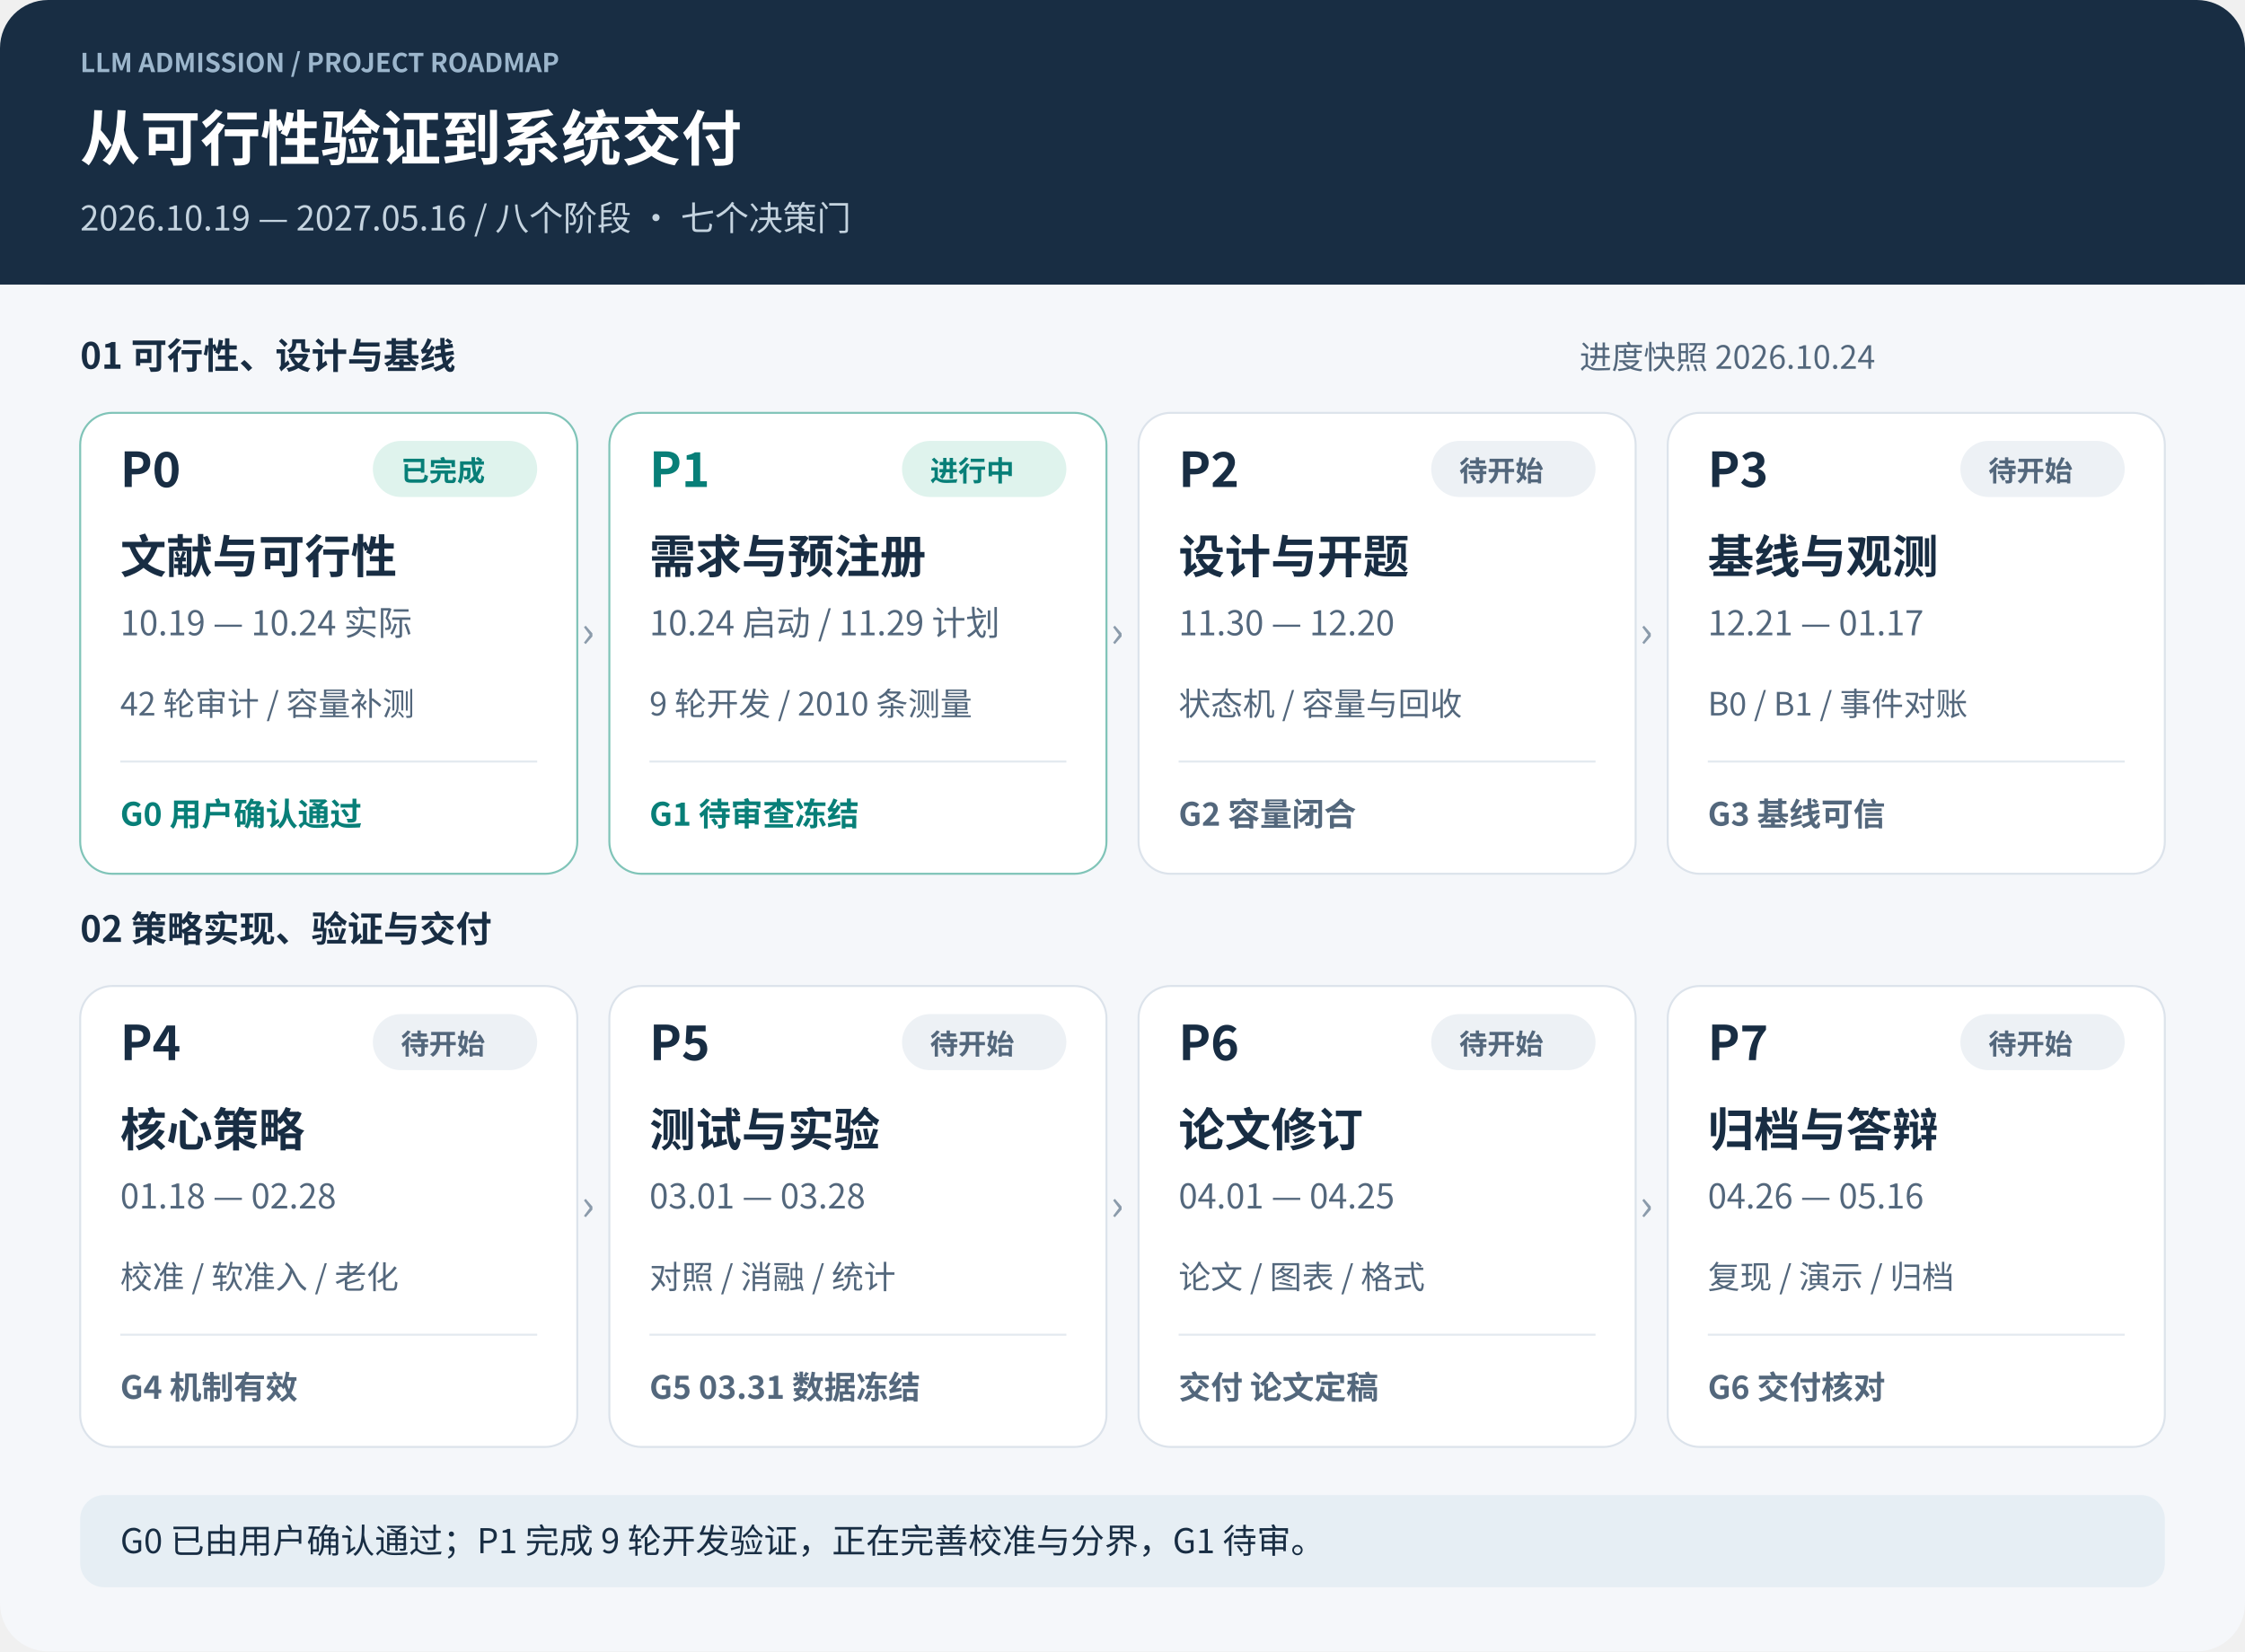
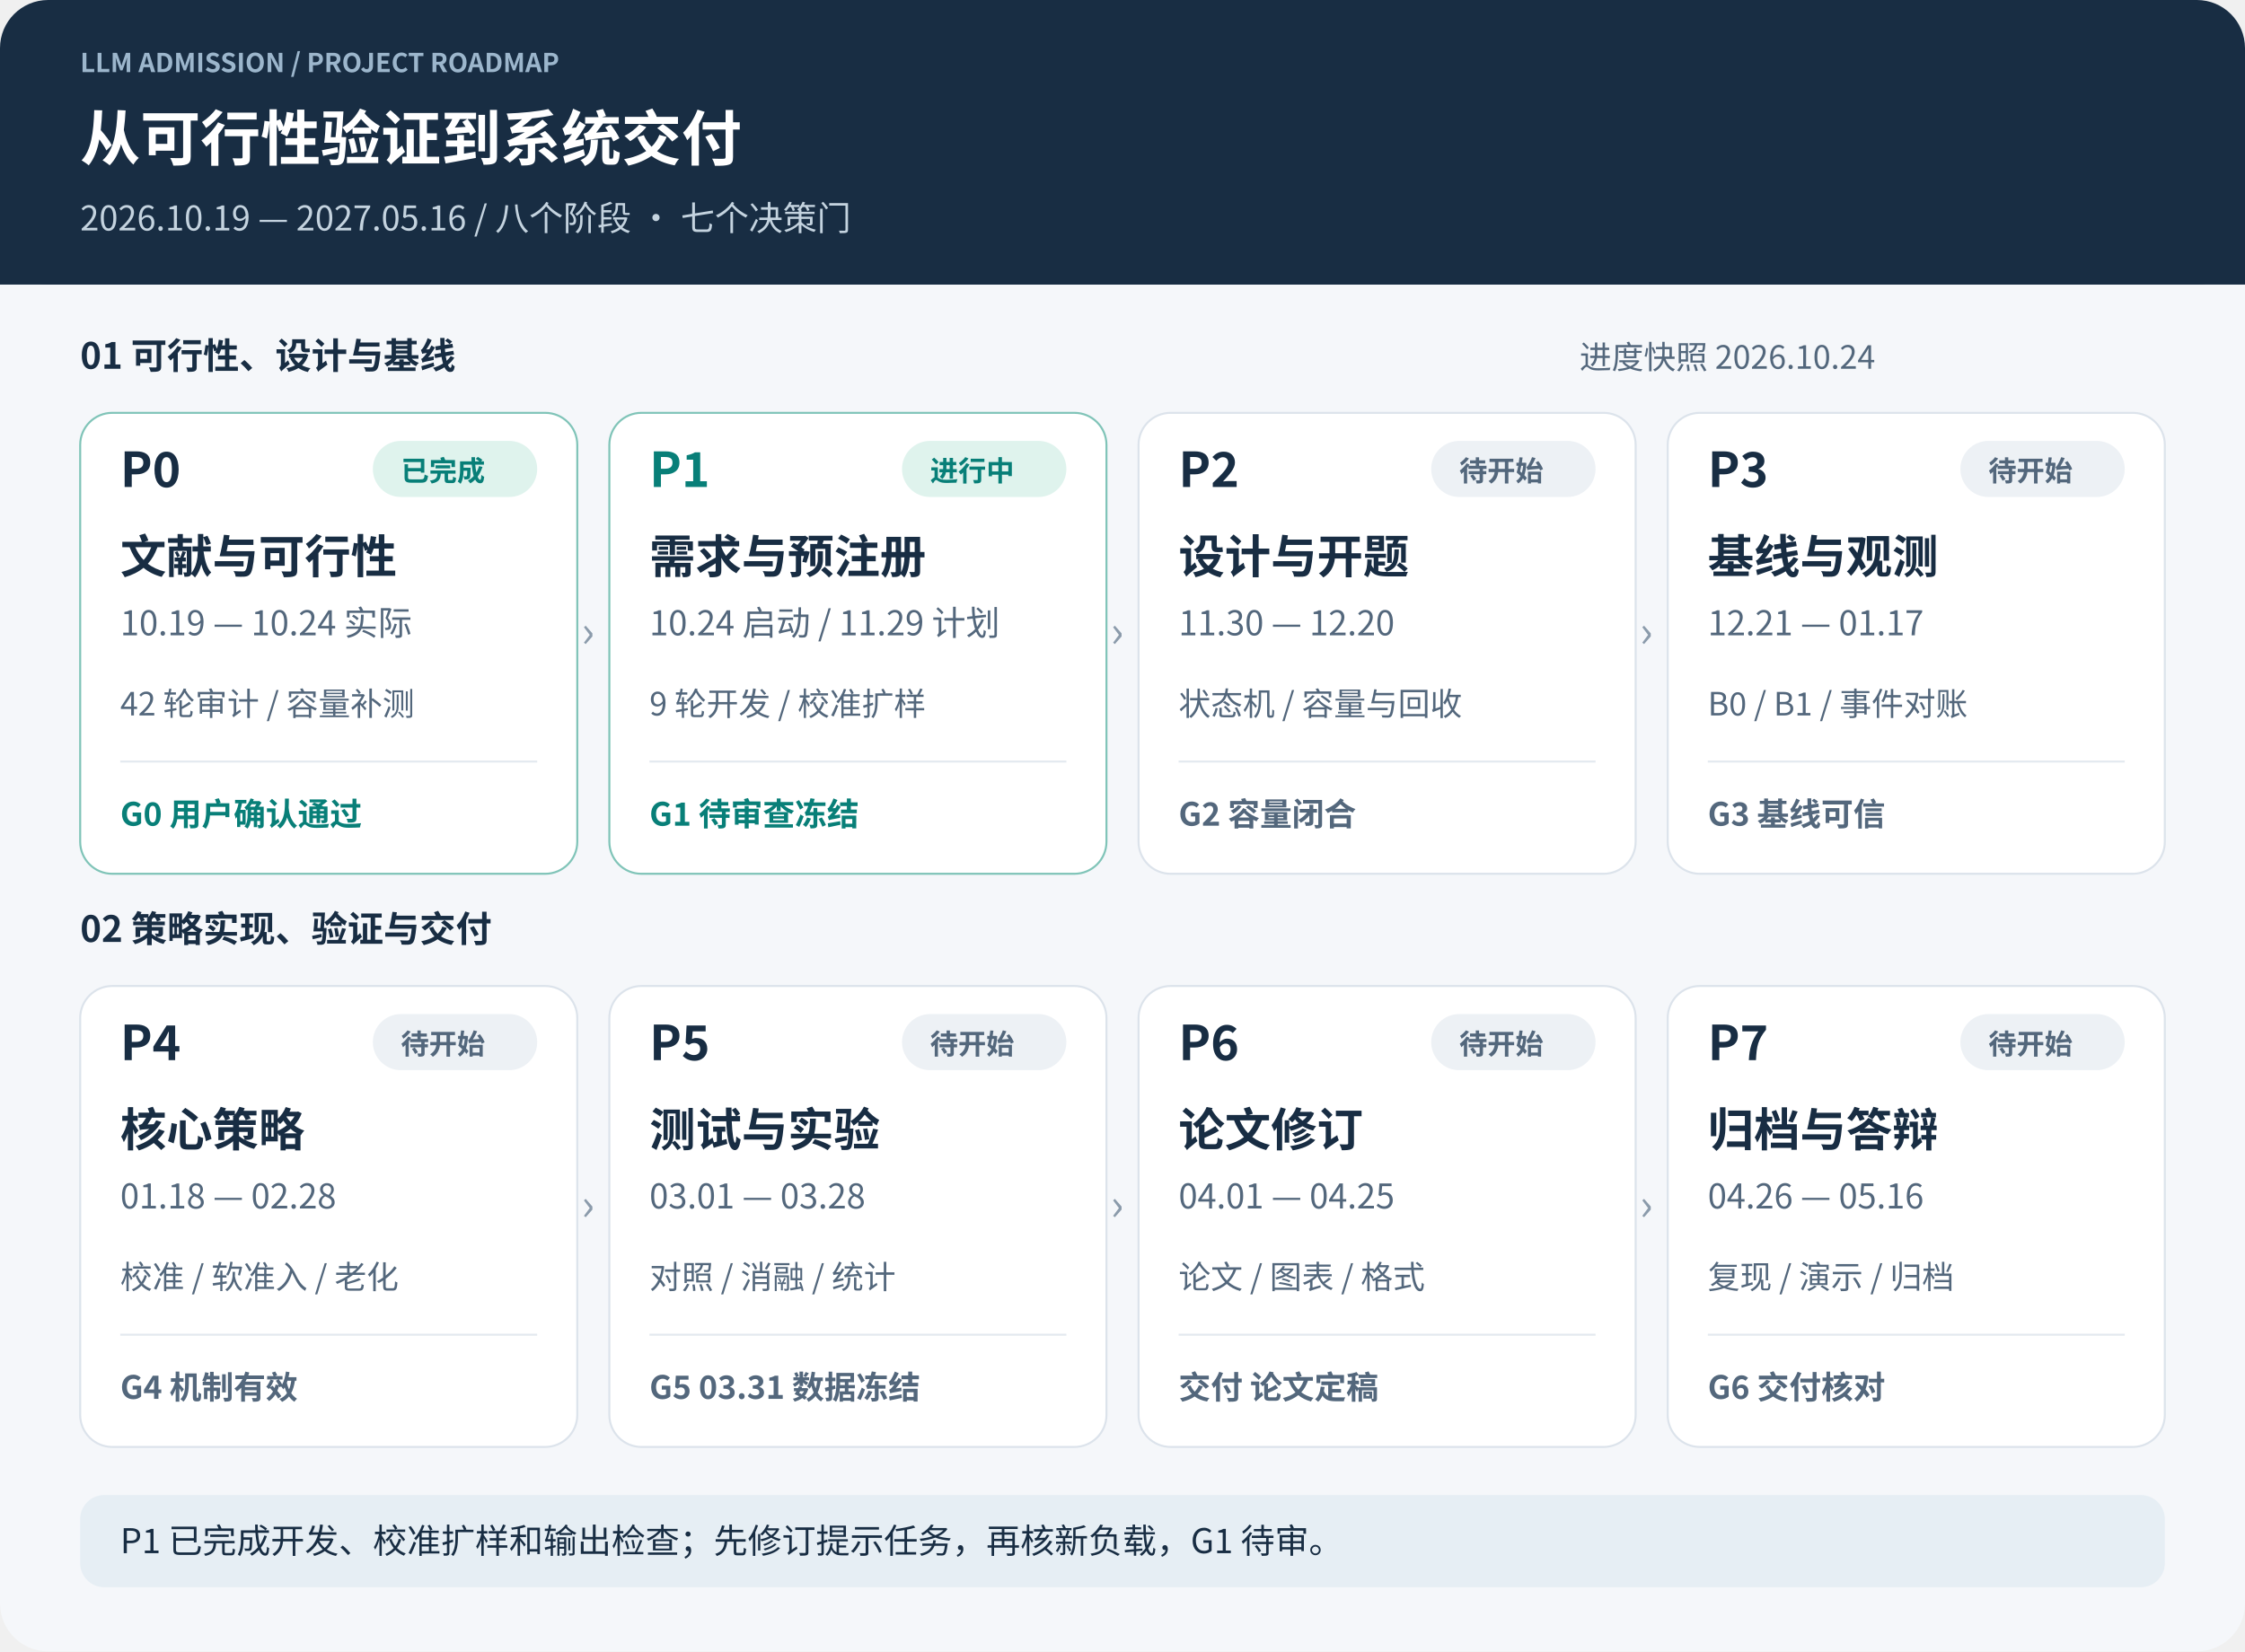
<svg xmlns="http://www.w3.org/2000/svg" width="1120" height="824" viewBox="0 0 1120 824" role="img" aria-labelledby="title desc">
  <g font-family="Segoe UI, PingFang SC, Microsoft YaHei, Noto Sans CJK SC, sans-serif">
    <rect x="0" y="0" width="1120" height="824" rx="24" fill="#f5f7fa" stroke="none" />
    <rect x="0" y="0" width="1120" height="142" rx="24" fill="#182d43" stroke="none" />
    <rect x="0" y="80" width="1120" height="62" rx="0" fill="#182d43" stroke="none" />
    <text x="40" y="36" font-size="13" fill="#9cb6cc" font-weight="600">LLM ADMISSION / PROJECT ROADMAP</text>
    <text x="40" y="80" font-size="30" fill="#ffffff" font-weight="700">从可行性验证到系统交付</text>
    <text x="40" y="115" font-size="17" fill="#c4d3df" font-weight="400">2026.10.19 — 2027.05.16  /  八个阶段 · 七个决策门</text>
    <text x="40" y="184" font-size="18" fill="#182d43" font-weight="600">01  可行性、设计与基线</text>
    <text x="788" y="184" font-size="16" fill="#53677c" font-weight="400">进度快照  2026.10.24</text>
    <rect x="40" y="206" width="248" height="230" rx="16" fill="#ffffff" stroke="#80c4b8" />
    <text x="60" y="243" font-size="24" fill="#182d43" font-weight="700">P0</text>
    <rect x="186" y="220" width="82" height="28" rx="14" fill="#dff3ed" stroke="none" />
    <text x="200" y="240" font-size="14" fill="#087f78" font-weight="600">已完成</text>
    <text x="60" y="286" font-size="23" fill="#182d43" font-weight="600">文献与可行性</text>
    <text x="60" y="317" font-size="17" fill="#53677c" font-weight="400">10.19 — 10.24 实际</text>
    <text x="60" y="357" font-size="16" fill="#53677c" font-weight="400">42 轮审计 / 容量补测</text>
    <path d="M60 380h208" stroke="#e3e9ef" />
    <text x="60" y="412" font-size="16" fill="#087f78" font-weight="600">G0  用户确认通过</text>
    <text x="290" y="323" font-size="22" fill="#8b9bab" font-weight="400">›</text>
    <rect x="304" y="206" width="248" height="230" rx="16" fill="#ffffff" stroke="#80c4b8" />
    <text x="324" y="243" font-size="24" fill="#087f78" font-weight="700">P1</text>
    <rect x="450" y="220" width="82" height="28" rx="14" fill="#dff3ed" stroke="none" />
    <text x="464" y="240" font-size="14" fill="#087f78" font-weight="600">进行中</text>
    <text x="324" y="286" font-size="23" fill="#182d43" font-weight="600">需求与预注册</text>
    <text x="324" y="317" font-size="17" fill="#53677c" font-weight="400">10.24 启动 / 11.29 计划</text>
-     <text x="324" y="357" font-size="16" fill="#53677c" font-weight="400">9 轮开发 / 2010 条测量</text>
+     <text x="324" y="357" font-size="16" fill="#53677c" font-weight="400">9 轮开发 / 校准扩样</text>
    <path d="M324 380h208" stroke="#e3e9ef" />
    <text x="324" y="412" font-size="16" fill="#087f78" font-weight="600">G1  待审查冻结</text>
    <text x="554" y="323" font-size="22" fill="#8b9bab" font-weight="400">›</text>
    <rect x="568" y="206" width="248" height="230" rx="16" fill="#ffffff" stroke="#dce3eb" />
    <text x="588" y="243" font-size="24" fill="#182d43" font-weight="700">P2</text>
    <rect x="714" y="220" width="82" height="28" rx="14" fill="#edf1f5" stroke="none" />
    <text x="728" y="240" font-size="14" fill="#53677c" font-weight="600">待开始</text>
    <text x="588" y="286" font-size="23" fill="#182d43" font-weight="600">设计与开题</text>
    <text x="588" y="317" font-size="17" fill="#53677c" font-weight="400">11.30 — 12.20</text>
    <text x="588" y="357" font-size="16" fill="#53677c" font-weight="400">状态机 / 容量与回收</text>
    <path d="M588 380h208" stroke="#e3e9ef" />
    <text x="588" y="412" font-size="16" fill="#53677c" font-weight="600">G2  容量闭合</text>
    <text x="818" y="323" font-size="22" fill="#8b9bab" font-weight="400">›</text>
    <rect x="832" y="206" width="248" height="230" rx="16" fill="#ffffff" stroke="#dce3eb" />
    <text x="852" y="243" font-size="24" fill="#182d43" font-weight="700">P3</text>
    <rect x="978" y="220" width="82" height="28" rx="14" fill="#edf1f5" stroke="none" />
    <text x="992" y="240" font-size="14" fill="#53677c" font-weight="600">待开始</text>
    <text x="852" y="286" font-size="23" fill="#182d43" font-weight="600">基线与观测</text>
    <text x="852" y="317" font-size="17" fill="#53677c" font-weight="400">12.21 — 01.17</text>
    <text x="852" y="357" font-size="16" fill="#53677c" font-weight="400">B0 / B1 / 事件对账</text>
    <path d="M852 380h208" stroke="#e3e9ef" />
    <text x="852" y="412" font-size="16" fill="#53677c" font-weight="600">G3  基线可信</text>
    <rect x="40" y="492" width="248" height="230" rx="16" fill="#ffffff" stroke="#dce3eb" />
    <text x="60" y="529" font-size="24" fill="#182d43" font-weight="700">P4</text>
    <rect x="186" y="506" width="82" height="28" rx="14" fill="#edf1f5" stroke="none" />
    <text x="200" y="526" font-size="14" fill="#53677c" font-weight="600">待开始</text>
    <text x="60" y="572" font-size="23" fill="#182d43" font-weight="600">核心策略</text>
    <text x="60" y="603" font-size="17" fill="#53677c" font-weight="400">01.18 — 02.28</text>
    <text x="60" y="643" font-size="16" fill="#53677c" font-weight="400">校准 / 软准入 / 老化</text>
    <path d="M60 666h208" stroke="#e3e9ef" />
    <text x="60" y="698" font-size="16" fill="#53677c" font-weight="600">G4  机制有效</text>
    <text x="290" y="609" font-size="22" fill="#8b9bab" font-weight="400">›</text>
    <rect x="304" y="492" width="248" height="230" rx="16" fill="#ffffff" stroke="#dce3eb" />
    <text x="324" y="529" font-size="24" fill="#182d43" font-weight="700">P5</text>
    <rect x="450" y="506" width="82" height="28" rx="14" fill="#edf1f5" stroke="none" />
    <text x="464" y="526" font-size="14" fill="#53677c" font-weight="600">待开始</text>
    <text x="324" y="572" font-size="23" fill="#182d43" font-weight="600">测试与实验</text>
    <text x="324" y="603" font-size="17" fill="#53677c" font-weight="400">03.01 — 03.28</text>
    <text x="324" y="643" font-size="16" fill="#53677c" font-weight="400">对照 / 消融 / 统计</text>
    <path d="M324 666h208" stroke="#e3e9ef" />
    <text x="324" y="698" font-size="16" fill="#53677c" font-weight="600">G5  03.31 数据冻结</text>
    <text x="554" y="609" font-size="22" fill="#8b9bab" font-weight="400">›</text>
    <rect x="568" y="492" width="248" height="230" rx="16" fill="#ffffff" stroke="#dce3eb" />
    <text x="588" y="529" font-size="24" fill="#182d43" font-weight="700">P6</text>
    <rect x="714" y="506" width="82" height="28" rx="14" fill="#edf1f5" stroke="none" />
    <text x="728" y="526" font-size="14" fill="#53677c" font-weight="600">待开始</text>
    <text x="588" y="572" font-size="23" fill="#182d43" font-weight="600">论文修订</text>
    <text x="588" y="603" font-size="17" fill="#53677c" font-weight="400">04.01 — 04.25</text>
    <text x="588" y="643" font-size="16" fill="#53677c" font-weight="400">论文 / 图表 / 格式</text>
    <path d="M588 666h208" stroke="#e3e9ef" />
    <text x="588" y="698" font-size="16" fill="#53677c" font-weight="600">交付  论文定稿</text>
    <text x="818" y="609" font-size="22" fill="#8b9bab" font-weight="400">›</text>
    <rect x="832" y="492" width="248" height="230" rx="16" fill="#ffffff" stroke="#dce3eb" />
    <text x="852" y="529" font-size="24" fill="#182d43" font-weight="700">P7</text>
    <rect x="978" y="506" width="82" height="28" rx="14" fill="#edf1f5" stroke="none" />
    <text x="992" y="526" font-size="14" fill="#53677c" font-weight="600">待开始</text>
    <text x="852" y="572" font-size="23" fill="#182d43" font-weight="600">归档与答辩</text>
    <text x="852" y="603" font-size="17" fill="#53677c" font-weight="400">04.26 — 05.16</text>
    <text x="852" y="643" font-size="16" fill="#53677c" font-weight="400">复现 / 演示 / 归档</text>
    <path d="M852 666h208" stroke="#e3e9ef" />
    <text x="852" y="698" font-size="16" fill="#53677c" font-weight="600">G6  交付核对</text>
    <text x="40" y="470" font-size="18" fill="#182d43" font-weight="600">02  策略实现、验证与交付</text>
    <rect x="40" y="746" width="1040" height="46" rx="12" fill="#e6eeF4" stroke="none" />
-     <text x="60" y="775" font-size="17" fill="#182d43" font-weight="400">G0 已由用户确认通过；P1 完成 9 轮开发验证，正在完善校准与分界，G1 待审。</text>
+     <text x="60" y="775" font-size="17" fill="#182d43" font-weight="400">P1 已完成开发、校准扩样和输出检查；先修订提示任务，再核新负载，G1 待审。</text>
  </g>
</svg>
